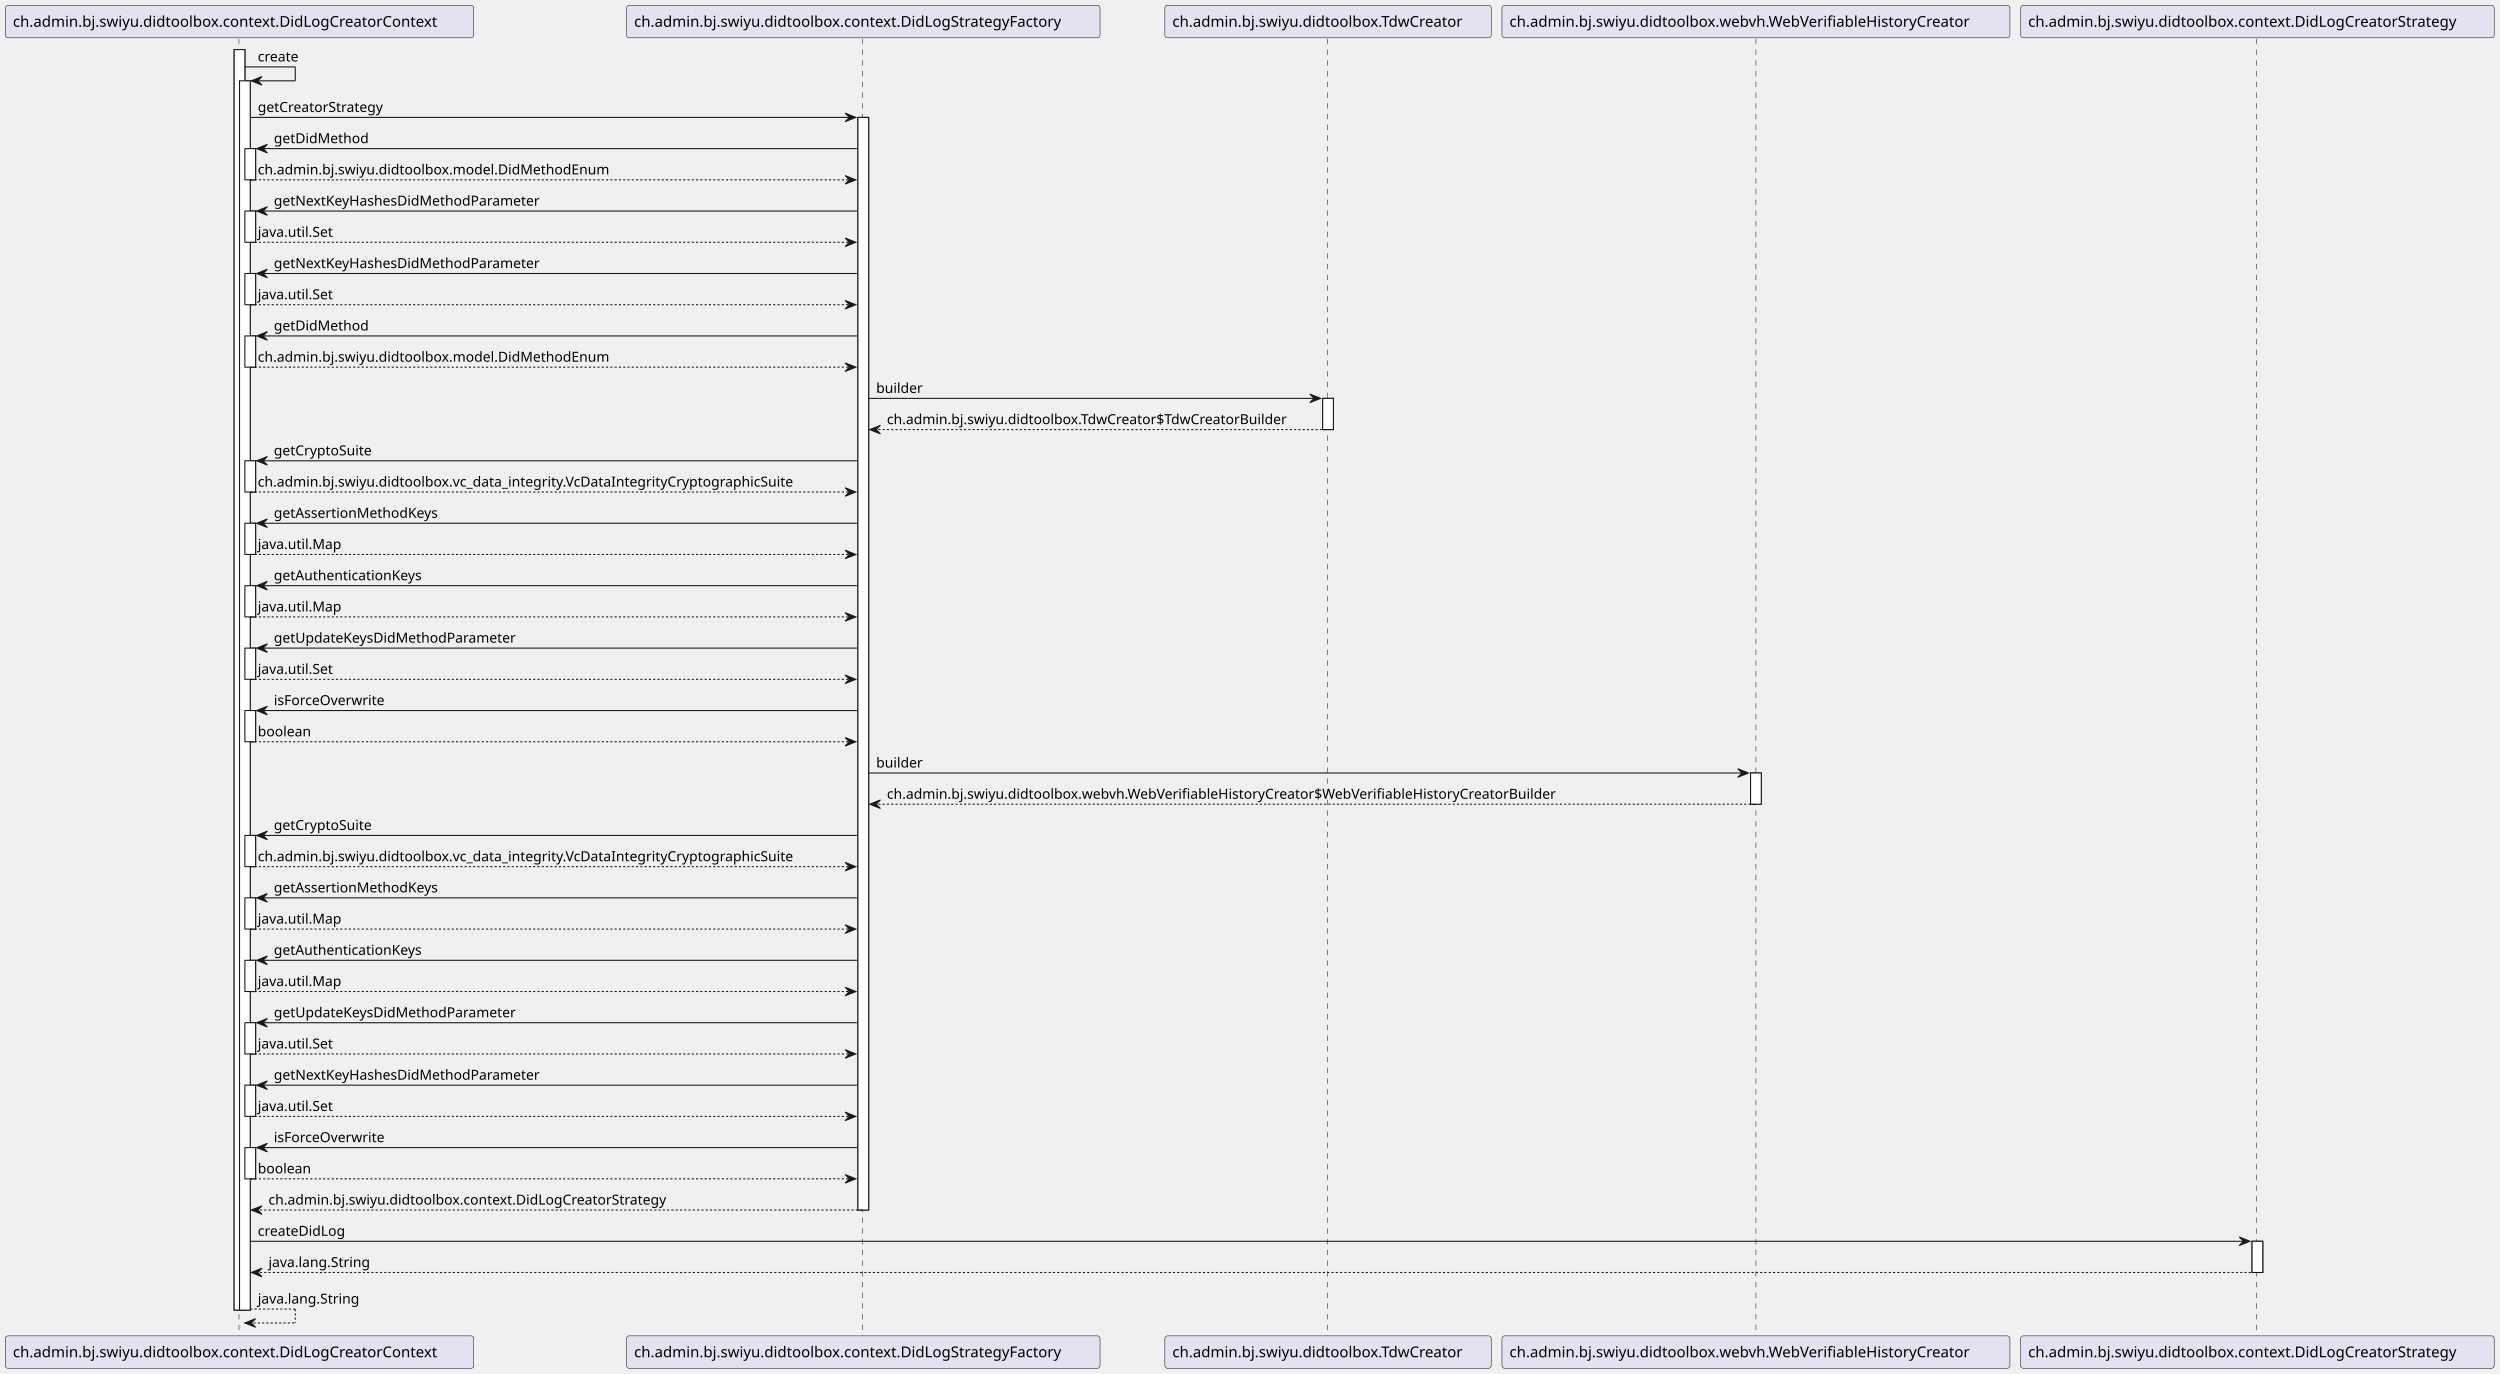
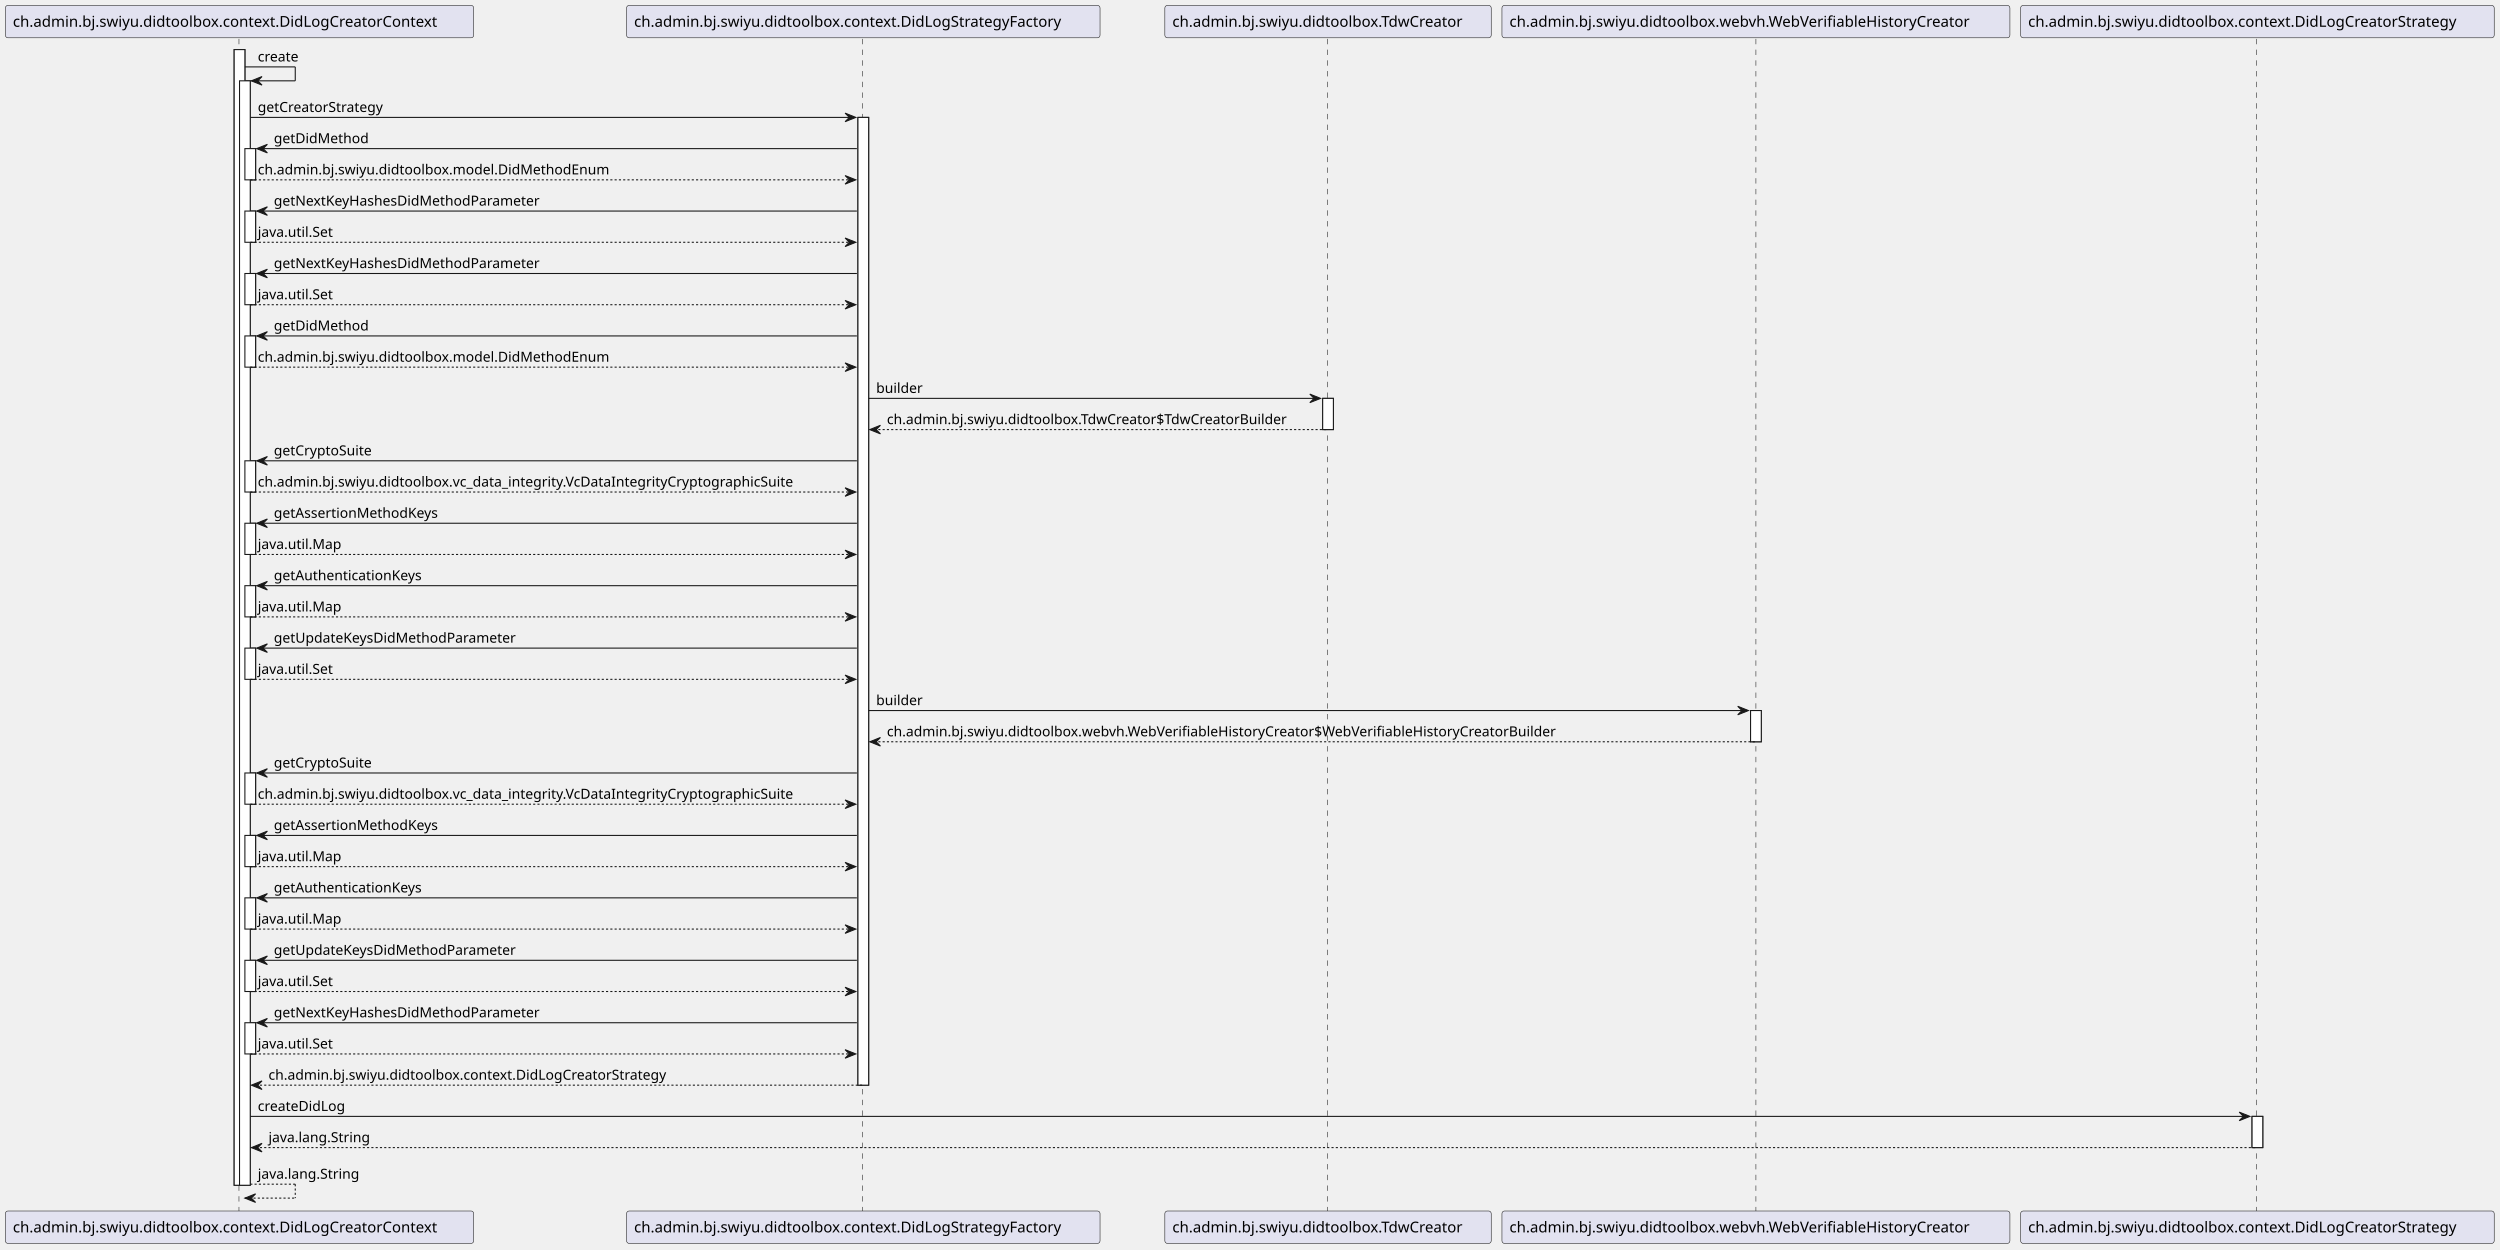
- <svg xmlns="http://www.w3.org/2000/svg" contentStyleType="text/css" data-diagram-type="SEQUENCE" height="1282px" preserveAspectRatio="none" style="width:2333px;height:1282px;background:#FFFFFF;" version="1.1" viewBox="0 0 2333 1282" width="2333px" zoomAndPan="magnify">
+ <svg xmlns="http://www.w3.org/2000/svg" contentStyleType="text/css" data-diagram-type="SEQUENCE" height="1166px" preserveAspectRatio="none" style="width:2333px;height:1166px;background:#FFFFFF;" version="1.1" viewBox="0 0 2333 1166" width="2333px" zoomAndPan="magnify">
  <defs />
  <g>
    <g>
-       <rect fill="#FFFFFF" height="1176.312" style="stroke:#181818;stroke-width:1;" width="10" x="218.531" y="46.297" />
-     </g>
-     <g>
-       <rect fill="#FFFFFF" height="1147.18" style="stroke:#181818;stroke-width:1;" width="10" x="223.531" y="75.43" />
+       <rect fill="#FFFFFF" height="1059.781" style="stroke:#181818;stroke-width:1;" width="10" x="218.531" y="46.297" />
+     </g>
+     <g>
+       <rect fill="#FFFFFF" height="1030.648" style="stroke:#181818;stroke-width:1;" width="10" x="223.531" y="75.43" />
    </g>
    <g>
      <rect fill="#FFFFFF" height="29.133" style="stroke:#181818;stroke-width:1;" width="10" x="228.531" y="138.695" />
    </g>
    <g>
      <rect fill="#FFFFFF" height="29.133" style="stroke:#181818;stroke-width:1;" width="10" x="228.531" y="196.961" />
    </g>
    <g>
      <rect fill="#FFFFFF" height="29.133" style="stroke:#181818;stroke-width:1;" width="10" x="228.531" y="255.227" />
    </g>
    <g>
      <rect fill="#FFFFFF" height="29.133" style="stroke:#181818;stroke-width:1;" width="10" x="228.531" y="313.492" />
    </g>
    <g>
      <rect fill="#FFFFFF" height="29.133" style="stroke:#181818;stroke-width:1;" width="10" x="228.531" y="430.023" />
    </g>
    <g>
      <rect fill="#FFFFFF" height="29.133" style="stroke:#181818;stroke-width:1;" width="10" x="228.531" y="488.289" />
    </g>
    <g>
      <rect fill="#FFFFFF" height="29.133" style="stroke:#181818;stroke-width:1;" width="10" x="228.531" y="546.555" />
    </g>
    <g>
      <rect fill="#FFFFFF" height="29.133" style="stroke:#181818;stroke-width:1;" width="10" x="228.531" y="604.82" />
    </g>
    <g>
-       <rect fill="#FFFFFF" height="29.133" style="stroke:#181818;stroke-width:1;" width="10" x="228.531" y="663.086" />
+       <rect fill="#FFFFFF" height="29.133" style="stroke:#181818;stroke-width:1;" width="10" x="228.531" y="721.352" />
    </g>
    <g>
      <rect fill="#FFFFFF" height="29.133" style="stroke:#181818;stroke-width:1;" width="10" x="228.531" y="779.617" />
    </g>
    <g>
      <rect fill="#FFFFFF" height="29.133" style="stroke:#181818;stroke-width:1;" width="10" x="228.531" y="837.883" />
    </g>
    <g>
      <rect fill="#FFFFFF" height="29.133" style="stroke:#181818;stroke-width:1;" width="10" x="228.531" y="896.148" />
    </g>
    <g>
      <rect fill="#FFFFFF" height="29.133" style="stroke:#181818;stroke-width:1;" width="10" x="228.531" y="954.414" />
    </g>
    <g>
-       <rect fill="#FFFFFF" height="29.133" style="stroke:#181818;stroke-width:1;" width="10" x="228.531" y="1012.68" />
-     </g>
-     <g>
-       <rect fill="#FFFFFF" height="29.133" style="stroke:#181818;stroke-width:1;" width="10" x="228.531" y="1070.945" />
-     </g>
-     <g>
-       <rect fill="#FFFFFF" height="1019.648" style="stroke:#181818;stroke-width:1;" width="10" x="800.635" y="109.562" />
+       <rect fill="#FFFFFF" height="903.117" style="stroke:#181818;stroke-width:1;" width="10" x="800.635" y="109.562" />
    </g>
    <g>
      <rect fill="#FFFFFF" height="29.133" style="stroke:#181818;stroke-width:1;" width="10" x="1234.321" y="371.758" />
    </g>
    <g>
-       <rect fill="#FFFFFF" height="29.133" style="stroke:#181818;stroke-width:1;" width="10" x="1633.631" y="721.352" />
-     </g>
-     <g>
-       <rect fill="#FFFFFF" height="29.133" style="stroke:#181818;stroke-width:1;" width="10" x="2101.626" y="1158.344" />
-     </g>
-     <g>
-       <rect fill="#000000" fill-opacity="0" height="1211.312" width="8" x="219.531" y="36.297" />
-       <line style="stroke:#181818;stroke-width:0.5;stroke-dasharray:5,5;" x1="223" x2="223" y1="36.297" y2="1247.609" />
-     </g>
-     <g>
-       <rect fill="#000000" fill-opacity="0" height="1211.312" width="8" x="801.635" y="36.297" />
-       <line style="stroke:#181818;stroke-width:0.5;stroke-dasharray:5,5;" x1="804.711" x2="804.711" y1="36.297" y2="1247.609" />
-     </g>
-     <g>
-       <rect fill="#000000" fill-opacity="0" height="1211.312" width="8" x="1235.321" y="36.297" />
-       <line style="stroke:#181818;stroke-width:0.5;stroke-dasharray:5,5;" x1="1239.027" x2="1239.027" y1="36.297" y2="1247.609" />
-     </g>
-     <g>
-       <rect fill="#000000" fill-opacity="0" height="1211.312" width="8" x="1634.631" y="36.297" />
-       <line style="stroke:#181818;stroke-width:0.5;stroke-dasharray:5,5;" x1="1638.616" x2="1638.616" y1="36.297" y2="1247.609" />
-     </g>
-     <g>
-       <rect fill="#000000" fill-opacity="0" height="1211.312" width="8" x="2102.626" y="36.297" />
-       <line style="stroke:#181818;stroke-width:0.5;stroke-dasharray:5,5;" x1="2105.647" x2="2105.647" y1="36.297" y2="1247.609" />
+       <rect fill="#FFFFFF" height="29.133" style="stroke:#181818;stroke-width:1;" width="10" x="1633.631" y="663.086" />
+     </g>
+     <g>
+       <rect fill="#FFFFFF" height="29.133" style="stroke:#181818;stroke-width:1;" width="10" x="2101.626" y="1041.812" />
+     </g>
+     <g>
+       <rect fill="#000000" fill-opacity="0" height="1094.781" width="8" x="219.531" y="36.297" />
+       <line style="stroke:#181818;stroke-width:0.5;stroke-dasharray:5,5;" x1="223" x2="223" y1="36.297" y2="1131.078" />
+     </g>
+     <g>
+       <rect fill="#000000" fill-opacity="0" height="1094.781" width="8" x="801.635" y="36.297" />
+       <line style="stroke:#181818;stroke-width:0.5;stroke-dasharray:5,5;" x1="804.711" x2="804.711" y1="36.297" y2="1131.078" />
+     </g>
+     <g>
+       <rect fill="#000000" fill-opacity="0" height="1094.781" width="8" x="1235.321" y="36.297" />
+       <line style="stroke:#181818;stroke-width:0.5;stroke-dasharray:5,5;" x1="1239.027" x2="1239.027" y1="36.297" y2="1131.078" />
+     </g>
+     <g>
+       <rect fill="#000000" fill-opacity="0" height="1094.781" width="8" x="1634.631" y="36.297" />
+       <line style="stroke:#181818;stroke-width:0.5;stroke-dasharray:5,5;" x1="1638.616" x2="1638.616" y1="36.297" y2="1131.078" />
+     </g>
+     <g>
+       <rect fill="#000000" fill-opacity="0" height="1094.781" width="8" x="2102.626" y="36.297" />
+       <line style="stroke:#181818;stroke-width:0.5;stroke-dasharray:5,5;" x1="2105.647" x2="2105.647" y1="36.297" y2="1131.078" />
    </g>
    <g class="participant participant-head" data-participant="ch.admin.bj.swiyu.didtoolbox.context.DidLogCreatorContext">
      <rect fill="#E2E2F0" height="30.297" rx="2.5" ry="2.5" style="stroke:#181818;stroke-width:0.5;" width="437.062" x="5" y="5" />
      <text fill="#000000" font-family="sans-serif" font-size="14" lengthAdjust="spacing" textLength="423.062" x="12" y="24.995">ch.admin.bj.swiyu.didtoolbox.context.DidLogCreatorContext</text>
    </g>
    <g class="participant participant-tail" data-participant="ch.admin.bj.swiyu.didtoolbox.context.DidLogCreatorContext">
-       <rect fill="#E2E2F0" height="30.297" rx="2.5" ry="2.5" style="stroke:#181818;stroke-width:0.5;" width="437.062" x="5" y="1246.609" />
-       <text fill="#000000" font-family="sans-serif" font-size="14" lengthAdjust="spacing" textLength="423.062" x="12" y="1266.604">ch.admin.bj.swiyu.didtoolbox.context.DidLogCreatorContext</text>
+       <rect fill="#E2E2F0" height="30.297" rx="2.5" ry="2.5" style="stroke:#181818;stroke-width:0.5;" width="437.062" x="5" y="1130.078" />
+       <text fill="#000000" font-family="sans-serif" font-size="14" lengthAdjust="spacing" textLength="423.062" x="12" y="1150.073">ch.admin.bj.swiyu.didtoolbox.context.DidLogCreatorContext</text>
    </g>
    <g class="participant participant-head" data-participant="ch.admin.bj.swiyu.didtoolbox.context.DidLogStrategyFactory">
      <rect fill="#E2E2F0" height="30.297" rx="2.5" ry="2.5" style="stroke:#181818;stroke-width:0.5;" width="441.848" x="584.711" y="5" />
      <text fill="#000000" font-family="sans-serif" font-size="14" lengthAdjust="spacing" textLength="427.848" x="591.711" y="24.995">ch.admin.bj.swiyu.didtoolbox.context.DidLogStrategyFactory</text>
    </g>
    <g class="participant participant-tail" data-participant="ch.admin.bj.swiyu.didtoolbox.context.DidLogStrategyFactory">
-       <rect fill="#E2E2F0" height="30.297" rx="2.5" ry="2.5" style="stroke:#181818;stroke-width:0.5;" width="441.848" x="584.711" y="1246.609" />
-       <text fill="#000000" font-family="sans-serif" font-size="14" lengthAdjust="spacing" textLength="427.848" x="591.711" y="1266.604">ch.admin.bj.swiyu.didtoolbox.context.DidLogStrategyFactory</text>
+       <rect fill="#E2E2F0" height="30.297" rx="2.5" ry="2.5" style="stroke:#181818;stroke-width:0.5;" width="441.848" x="584.711" y="1130.078" />
+       <text fill="#000000" font-family="sans-serif" font-size="14" lengthAdjust="spacing" textLength="427.848" x="591.711" y="1150.073">ch.admin.bj.swiyu.didtoolbox.context.DidLogStrategyFactory</text>
    </g>
    <g class="participant participant-head" data-participant="ch.admin.bj.swiyu.didtoolbox.TdwCreator">
      <rect fill="#E2E2F0" height="30.297" rx="2.5" ry="2.5" style="stroke:#181818;stroke-width:0.5;" width="304.589" x="1087.027" y="5" />
      <text fill="#000000" font-family="sans-serif" font-size="14" lengthAdjust="spacing" textLength="290.589" x="1094.027" y="24.995">ch.admin.bj.swiyu.didtoolbox.TdwCreator</text>
    </g>
    <g class="participant participant-tail" data-participant="ch.admin.bj.swiyu.didtoolbox.TdwCreator">
-       <rect fill="#E2E2F0" height="30.297" rx="2.5" ry="2.5" style="stroke:#181818;stroke-width:0.5;" width="304.589" x="1087.027" y="1246.609" />
-       <text fill="#000000" font-family="sans-serif" font-size="14" lengthAdjust="spacing" textLength="290.589" x="1094.027" y="1266.604">ch.admin.bj.swiyu.didtoolbox.TdwCreator</text>
+       <rect fill="#E2E2F0" height="30.297" rx="2.5" ry="2.5" style="stroke:#181818;stroke-width:0.5;" width="304.589" x="1087.027" y="1130.078" />
+       <text fill="#000000" font-family="sans-serif" font-size="14" lengthAdjust="spacing" textLength="290.589" x="1094.027" y="1150.073">ch.admin.bj.swiyu.didtoolbox.TdwCreator</text>
    </g>
    <g class="participant participant-head" data-participant="ch.admin.bj.swiyu.didtoolbox.webvh.WebVerifiableHistoryCreator">
      <rect fill="#E2E2F0" height="30.297" rx="2.5" ry="2.5" style="stroke:#181818;stroke-width:0.5;" width="474.031" x="1401.616" y="5" />
      <text fill="#000000" font-family="sans-serif" font-size="14" lengthAdjust="spacing" textLength="460.031" x="1408.616" y="24.995">ch.admin.bj.swiyu.didtoolbox.webvh.WebVerifiableHistoryCreator</text>
    </g>
    <g class="participant participant-tail" data-participant="ch.admin.bj.swiyu.didtoolbox.webvh.WebVerifiableHistoryCreator">
-       <rect fill="#E2E2F0" height="30.297" rx="2.5" ry="2.5" style="stroke:#181818;stroke-width:0.5;" width="474.031" x="1401.616" y="1246.609" />
-       <text fill="#000000" font-family="sans-serif" font-size="14" lengthAdjust="spacing" textLength="460.031" x="1408.616" y="1266.604">ch.admin.bj.swiyu.didtoolbox.webvh.WebVerifiableHistoryCreator</text>
+       <rect fill="#E2E2F0" height="30.297" rx="2.5" ry="2.5" style="stroke:#181818;stroke-width:0.5;" width="474.031" x="1401.616" y="1130.078" />
+       <text fill="#000000" font-family="sans-serif" font-size="14" lengthAdjust="spacing" textLength="460.031" x="1408.616" y="1150.073">ch.admin.bj.swiyu.didtoolbox.webvh.WebVerifiableHistoryCreator</text>
    </g>
    <g class="participant participant-head" data-participant="ch.admin.bj.swiyu.didtoolbox.context.DidLogCreatorStrategy">
      <rect fill="#E2E2F0" height="30.297" rx="2.5" ry="2.5" style="stroke:#181818;stroke-width:0.5;" width="441.957" x="1885.647" y="5" />
      <text fill="#000000" font-family="sans-serif" font-size="14" lengthAdjust="spacing" textLength="427.957" x="1892.647" y="24.995">ch.admin.bj.swiyu.didtoolbox.context.DidLogCreatorStrategy</text>
    </g>
    <g class="participant participant-tail" data-participant="ch.admin.bj.swiyu.didtoolbox.context.DidLogCreatorStrategy">
-       <rect fill="#E2E2F0" height="30.297" rx="2.5" ry="2.5" style="stroke:#181818;stroke-width:0.5;" width="441.957" x="1885.647" y="1246.609" />
-       <text fill="#000000" font-family="sans-serif" font-size="14" lengthAdjust="spacing" textLength="427.957" x="1892.647" y="1266.604">ch.admin.bj.swiyu.didtoolbox.context.DidLogCreatorStrategy</text>
-     </g>
-     <g>
-       <rect fill="#FFFFFF" height="1176.312" style="stroke:#181818;stroke-width:1;" width="10" x="218.531" y="46.297" />
-     </g>
-     <g>
-       <rect fill="#FFFFFF" height="1147.18" style="stroke:#181818;stroke-width:1;" width="10" x="223.531" y="75.43" />
+       <rect fill="#E2E2F0" height="30.297" rx="2.5" ry="2.5" style="stroke:#181818;stroke-width:0.5;" width="441.957" x="1885.647" y="1130.078" />
+       <text fill="#000000" font-family="sans-serif" font-size="14" lengthAdjust="spacing" textLength="427.957" x="1892.647" y="1150.073">ch.admin.bj.swiyu.didtoolbox.context.DidLogCreatorStrategy</text>
+     </g>
+     <g>
+       <rect fill="#FFFFFF" height="1059.781" style="stroke:#181818;stroke-width:1;" width="10" x="218.531" y="46.297" />
+     </g>
+     <g>
+       <rect fill="#FFFFFF" height="1030.648" style="stroke:#181818;stroke-width:1;" width="10" x="223.531" y="75.43" />
    </g>
    <g>
      <rect fill="#FFFFFF" height="29.133" style="stroke:#181818;stroke-width:1;" width="10" x="228.531" y="138.695" />
    </g>
    <g>
      <rect fill="#FFFFFF" height="29.133" style="stroke:#181818;stroke-width:1;" width="10" x="228.531" y="196.961" />
    </g>
    <g>
      <rect fill="#FFFFFF" height="29.133" style="stroke:#181818;stroke-width:1;" width="10" x="228.531" y="255.227" />
    </g>
    <g>
      <rect fill="#FFFFFF" height="29.133" style="stroke:#181818;stroke-width:1;" width="10" x="228.531" y="313.492" />
    </g>
    <g>
      <rect fill="#FFFFFF" height="29.133" style="stroke:#181818;stroke-width:1;" width="10" x="228.531" y="430.023" />
    </g>
    <g>
      <rect fill="#FFFFFF" height="29.133" style="stroke:#181818;stroke-width:1;" width="10" x="228.531" y="488.289" />
    </g>
    <g>
      <rect fill="#FFFFFF" height="29.133" style="stroke:#181818;stroke-width:1;" width="10" x="228.531" y="546.555" />
    </g>
    <g>
      <rect fill="#FFFFFF" height="29.133" style="stroke:#181818;stroke-width:1;" width="10" x="228.531" y="604.82" />
    </g>
    <g>
-       <rect fill="#FFFFFF" height="29.133" style="stroke:#181818;stroke-width:1;" width="10" x="228.531" y="663.086" />
+       <rect fill="#FFFFFF" height="29.133" style="stroke:#181818;stroke-width:1;" width="10" x="228.531" y="721.352" />
    </g>
    <g>
      <rect fill="#FFFFFF" height="29.133" style="stroke:#181818;stroke-width:1;" width="10" x="228.531" y="779.617" />
    </g>
    <g>
      <rect fill="#FFFFFF" height="29.133" style="stroke:#181818;stroke-width:1;" width="10" x="228.531" y="837.883" />
    </g>
    <g>
      <rect fill="#FFFFFF" height="29.133" style="stroke:#181818;stroke-width:1;" width="10" x="228.531" y="896.148" />
    </g>
    <g>
      <rect fill="#FFFFFF" height="29.133" style="stroke:#181818;stroke-width:1;" width="10" x="228.531" y="954.414" />
    </g>
    <g>
-       <rect fill="#FFFFFF" height="29.133" style="stroke:#181818;stroke-width:1;" width="10" x="228.531" y="1012.68" />
-     </g>
-     <g>
-       <rect fill="#FFFFFF" height="29.133" style="stroke:#181818;stroke-width:1;" width="10" x="228.531" y="1070.945" />
-     </g>
-     <g>
-       <rect fill="#FFFFFF" height="1019.648" style="stroke:#181818;stroke-width:1;" width="10" x="800.635" y="109.562" />
+       <rect fill="#FFFFFF" height="903.117" style="stroke:#181818;stroke-width:1;" width="10" x="800.635" y="109.562" />
    </g>
    <g>
      <rect fill="#FFFFFF" height="29.133" style="stroke:#181818;stroke-width:1;" width="10" x="1234.321" y="371.758" />
    </g>
    <g>
-       <rect fill="#FFFFFF" height="29.133" style="stroke:#181818;stroke-width:1;" width="10" x="1633.631" y="721.352" />
-     </g>
-     <g>
-       <rect fill="#FFFFFF" height="29.133" style="stroke:#181818;stroke-width:1;" width="10" x="2101.626" y="1158.344" />
+       <rect fill="#FFFFFF" height="29.133" style="stroke:#181818;stroke-width:1;" width="10" x="1633.631" y="663.086" />
+     </g>
+     <g>
+       <rect fill="#FFFFFF" height="29.133" style="stroke:#181818;stroke-width:1;" width="10" x="2101.626" y="1041.812" />
    </g>
    <g class="message" data-participant-1="ch.admin.bj.swiyu.didtoolbox.context.DidLogCreatorContext" data-participant-2="ch.admin.bj.swiyu.didtoolbox.context.DidLogCreatorContext">
      <line style="stroke:#181818;stroke-width:1;" x1="228.531" x2="275.531" y1="62.43" y2="62.43" />
      <line style="stroke:#181818;stroke-width:1;" x1="275.531" x2="275.531" y1="62.43" y2="75.43" />
      <line style="stroke:#181818;stroke-width:1;" x1="234.531" x2="275.531" y1="75.43" y2="75.43" />
      <polygon fill="#181818" points="244.531,71.43,234.531,75.43,244.531,79.43,240.531,75.43" style="stroke:#181818;stroke-width:1;" />
      <text fill="#000000" font-family="sans-serif" font-size="13" lengthAdjust="spacing" textLength="41.552" x="240.531" y="57.364">create</text>
    </g>
    <g class="message" data-participant-1="ch.admin.bj.swiyu.didtoolbox.context.DidLogCreatorContext" data-participant-2="ch.admin.bj.swiyu.didtoolbox.context.DidLogStrategyFactory">
      <polygon fill="#181818" points="788.635,105.562,798.635,109.562,788.635,113.562,792.635,109.562" style="stroke:#181818;stroke-width:1;" />
      <line style="stroke:#181818;stroke-width:1;" x1="233.531" x2="794.635" y1="109.562" y2="109.562" />
      <text fill="#000000" font-family="sans-serif" font-size="13" lengthAdjust="spacing" textLength="125.83" x="240.531" y="104.497">getCreatorStrategy</text>
    </g>
    <g class="message" data-participant-1="ch.admin.bj.swiyu.didtoolbox.context.DidLogStrategyFactory" data-participant-2="ch.admin.bj.swiyu.didtoolbox.context.DidLogCreatorContext">
      <polygon fill="#181818" points="249.531,134.695,239.531,138.695,249.531,142.695,245.531,138.695" style="stroke:#181818;stroke-width:1;" />
      <line style="stroke:#181818;stroke-width:1;" x1="243.531" x2="799.635" y1="138.695" y2="138.695" />
      <text fill="#000000" font-family="sans-serif" font-size="13" lengthAdjust="spacing" textLength="91.978" x="255.531" y="133.629">getDidMethod</text>
    </g>
    <g class="message" data-participant-1="ch.admin.bj.swiyu.didtoolbox.context.DidLogCreatorContext" data-participant-2="ch.admin.bj.swiyu.didtoolbox.context.DidLogStrategyFactory">
      <polygon fill="#181818" points="788.635,163.828,798.635,167.828,788.635,171.828,792.635,167.828" style="stroke:#181818;stroke-width:1;" />
      <line style="stroke:#181818;stroke-width:1;stroke-dasharray:2,2;" x1="233.531" x2="794.635" y1="167.828" y2="167.828" />
      <text fill="#000000" font-family="sans-serif" font-size="13" lengthAdjust="spacing" textLength="346.823" x="240.531" y="162.762">ch.admin.bj.swiyu.didtoolbox.model.DidMethodEnum</text>
    </g>
    <g class="message" data-participant-1="ch.admin.bj.swiyu.didtoolbox.context.DidLogStrategyFactory" data-participant-2="ch.admin.bj.swiyu.didtoolbox.context.DidLogCreatorContext">
      <polygon fill="#181818" points="249.531,192.961,239.531,196.961,249.531,200.961,245.531,196.961" style="stroke:#181818;stroke-width:1;" />
      <line style="stroke:#181818;stroke-width:1;" x1="243.531" x2="799.635" y1="196.961" y2="196.961" />
      <text fill="#000000" font-family="sans-serif" font-size="13" lengthAdjust="spacing" textLength="262.45" x="255.531" y="191.895">getNextKeyHashesDidMethodParameter</text>
    </g>
    <g class="message" data-participant-1="ch.admin.bj.swiyu.didtoolbox.context.DidLogCreatorContext" data-participant-2="ch.admin.bj.swiyu.didtoolbox.context.DidLogStrategyFactory">
      <polygon fill="#181818" points="788.635,222.094,798.635,226.094,788.635,230.094,792.635,226.094" style="stroke:#181818;stroke-width:1;" />
      <line style="stroke:#181818;stroke-width:1;stroke-dasharray:2,2;" x1="233.531" x2="794.635" y1="226.094" y2="226.094" />
      <text fill="#000000" font-family="sans-serif" font-size="13" lengthAdjust="spacing" textLength="77.41" x="240.531" y="221.028">java.util.Set</text>
    </g>
    <g class="message" data-participant-1="ch.admin.bj.swiyu.didtoolbox.context.DidLogStrategyFactory" data-participant-2="ch.admin.bj.swiyu.didtoolbox.context.DidLogCreatorContext">
      <polygon fill="#181818" points="249.531,251.227,239.531,255.227,249.531,259.227,245.531,255.227" style="stroke:#181818;stroke-width:1;" />
      <line style="stroke:#181818;stroke-width:1;" x1="243.531" x2="799.635" y1="255.227" y2="255.227" />
      <text fill="#000000" font-family="sans-serif" font-size="13" lengthAdjust="spacing" textLength="262.45" x="255.531" y="250.161">getNextKeyHashesDidMethodParameter</text>
    </g>
    <g class="message" data-participant-1="ch.admin.bj.swiyu.didtoolbox.context.DidLogCreatorContext" data-participant-2="ch.admin.bj.swiyu.didtoolbox.context.DidLogStrategyFactory">
      <polygon fill="#181818" points="788.635,280.359,798.635,284.359,788.635,288.359,792.635,284.359" style="stroke:#181818;stroke-width:1;" />
      <line style="stroke:#181818;stroke-width:1;stroke-dasharray:2,2;" x1="233.531" x2="794.635" y1="284.359" y2="284.359" />
      <text fill="#000000" font-family="sans-serif" font-size="13" lengthAdjust="spacing" textLength="77.41" x="240.531" y="279.293">java.util.Set</text>
    </g>
    <g class="message" data-participant-1="ch.admin.bj.swiyu.didtoolbox.context.DidLogStrategyFactory" data-participant-2="ch.admin.bj.swiyu.didtoolbox.context.DidLogCreatorContext">
      <polygon fill="#181818" points="249.531,309.492,239.531,313.492,249.531,317.492,245.531,313.492" style="stroke:#181818;stroke-width:1;" />
      <line style="stroke:#181818;stroke-width:1;" x1="243.531" x2="799.635" y1="313.492" y2="313.492" />
      <text fill="#000000" font-family="sans-serif" font-size="13" lengthAdjust="spacing" textLength="91.978" x="255.531" y="308.426">getDidMethod</text>
    </g>
    <g class="message" data-participant-1="ch.admin.bj.swiyu.didtoolbox.context.DidLogCreatorContext" data-participant-2="ch.admin.bj.swiyu.didtoolbox.context.DidLogStrategyFactory">
      <polygon fill="#181818" points="788.635,338.625,798.635,342.625,788.635,346.625,792.635,342.625" style="stroke:#181818;stroke-width:1;" />
      <line style="stroke:#181818;stroke-width:1;stroke-dasharray:2,2;" x1="233.531" x2="794.635" y1="342.625" y2="342.625" />
      <text fill="#000000" font-family="sans-serif" font-size="13" lengthAdjust="spacing" textLength="346.823" x="240.531" y="337.559">ch.admin.bj.swiyu.didtoolbox.model.DidMethodEnum</text>
    </g>
    <g class="message" data-participant-1="ch.admin.bj.swiyu.didtoolbox.context.DidLogStrategyFactory" data-participant-2="ch.admin.bj.swiyu.didtoolbox.TdwCreator">
      <polygon fill="#181818" points="1222.321,367.758,1232.321,371.758,1222.321,375.758,1226.321,371.758" style="stroke:#181818;stroke-width:1;" />
      <line style="stroke:#181818;stroke-width:1;" x1="810.635" x2="1228.321" y1="371.758" y2="371.758" />
      <text fill="#000000" font-family="sans-serif" font-size="13" lengthAdjust="spacing" textLength="45.31" x="817.635" y="366.692">builder</text>
    </g>
    <g class="message" data-participant-1="ch.admin.bj.swiyu.didtoolbox.TdwCreator" data-participant-2="ch.admin.bj.swiyu.didtoolbox.context.DidLogStrategyFactory">
      <polygon fill="#181818" points="821.635,396.891,811.635,400.891,821.635,404.891,817.635,400.891" style="stroke:#181818;stroke-width:1;" />
      <line style="stroke:#181818;stroke-width:1;stroke-dasharray:2,2;" x1="815.635" x2="1238.321" y1="400.891" y2="400.891" />
      <text fill="#000000" font-family="sans-serif" font-size="13" lengthAdjust="spacing" textLength="399.687" x="827.635" y="395.825">ch.admin.bj.swiyu.didtoolbox.TdwCreator$TdwCreatorBuilder</text>
    </g>
    <g class="message" data-participant-1="ch.admin.bj.swiyu.didtoolbox.context.DidLogStrategyFactory" data-participant-2="ch.admin.bj.swiyu.didtoolbox.context.DidLogCreatorContext">
      <polygon fill="#181818" points="249.531,426.023,239.531,430.023,249.531,434.023,245.531,430.023" style="stroke:#181818;stroke-width:1;" />
      <line style="stroke:#181818;stroke-width:1;" x1="243.531" x2="799.635" y1="430.023" y2="430.023" />
      <text fill="#000000" font-family="sans-serif" font-size="13" lengthAdjust="spacing" textLength="97.963" x="255.531" y="424.957">getCryptoSuite</text>
    </g>
    <g class="message" data-participant-1="ch.admin.bj.swiyu.didtoolbox.context.DidLogCreatorContext" data-participant-2="ch.admin.bj.swiyu.didtoolbox.context.DidLogStrategyFactory">
      <polygon fill="#181818" points="788.635,455.156,798.635,459.156,788.635,463.156,792.635,459.156" style="stroke:#181818;stroke-width:1;" />
      <line style="stroke:#181818;stroke-width:1;stroke-dasharray:2,2;" x1="233.531" x2="794.635" y1="459.156" y2="459.156" />
      <text fill="#000000" font-family="sans-serif" font-size="13" lengthAdjust="spacing" textLength="538.104" x="240.531" y="454.09">ch.admin.bj.swiyu.didtoolbox.vc_data_integrity.VcDataIntegrityCryptographicSuite</text>
    </g>
    <g class="message" data-participant-1="ch.admin.bj.swiyu.didtoolbox.context.DidLogStrategyFactory" data-participant-2="ch.admin.bj.swiyu.didtoolbox.context.DidLogCreatorContext">
      <polygon fill="#181818" points="249.531,484.289,239.531,488.289,249.531,492.289,245.531,488.289" style="stroke:#181818;stroke-width:1;" />
      <line style="stroke:#181818;stroke-width:1;" x1="243.531" x2="799.635" y1="488.289" y2="488.289" />
      <text fill="#000000" font-family="sans-serif" font-size="13" lengthAdjust="spacing" textLength="161.776" x="255.531" y="483.223">getAssertionMethodKeys</text>
    </g>
    <g class="message" data-participant-1="ch.admin.bj.swiyu.didtoolbox.context.DidLogCreatorContext" data-participant-2="ch.admin.bj.swiyu.didtoolbox.context.DidLogStrategyFactory">
      <polygon fill="#181818" points="788.635,513.422,798.635,517.422,788.635,521.422,792.635,517.422" style="stroke:#181818;stroke-width:1;" />
      <line style="stroke:#181818;stroke-width:1;stroke-dasharray:2,2;" x1="233.531" x2="794.635" y1="517.422" y2="517.422" />
      <text fill="#000000" font-family="sans-serif" font-size="13" lengthAdjust="spacing" textLength="83.497" x="240.531" y="512.356">java.util.Map</text>
    </g>
    <g class="message" data-participant-1="ch.admin.bj.swiyu.didtoolbox.context.DidLogStrategyFactory" data-participant-2="ch.admin.bj.swiyu.didtoolbox.context.DidLogCreatorContext">
      <polygon fill="#181818" points="249.531,542.555,239.531,546.555,249.531,550.555,245.531,546.555" style="stroke:#181818;stroke-width:1;" />
      <line style="stroke:#181818;stroke-width:1;" x1="243.531" x2="799.635" y1="546.555" y2="546.555" />
      <text fill="#000000" font-family="sans-serif" font-size="13" lengthAdjust="spacing" textLength="147.767" x="255.531" y="541.489">getAuthenticationKeys</text>
    </g>
    <g class="message" data-participant-1="ch.admin.bj.swiyu.didtoolbox.context.DidLogCreatorContext" data-participant-2="ch.admin.bj.swiyu.didtoolbox.context.DidLogStrategyFactory">
      <polygon fill="#181818" points="788.635,571.688,798.635,575.688,788.635,579.688,792.635,575.688" style="stroke:#181818;stroke-width:1;" />
      <line style="stroke:#181818;stroke-width:1;stroke-dasharray:2,2;" x1="233.531" x2="794.635" y1="575.688" y2="575.688" />
      <text fill="#000000" font-family="sans-serif" font-size="13" lengthAdjust="spacing" textLength="83.497" x="240.531" y="570.622">java.util.Map</text>
    </g>
    <g class="message" data-participant-1="ch.admin.bj.swiyu.didtoolbox.context.DidLogStrategyFactory" data-participant-2="ch.admin.bj.swiyu.didtoolbox.context.DidLogCreatorContext">
      <polygon fill="#181818" points="249.531,600.82,239.531,604.82,249.531,608.82,245.531,604.82" style="stroke:#181818;stroke-width:1;" />
      <line style="stroke:#181818;stroke-width:1;" x1="243.531" x2="799.635" y1="604.82" y2="604.82" />
      <text fill="#000000" font-family="sans-serif" font-size="13" lengthAdjust="spacing" textLength="238.266" x="255.531" y="599.754">getUpdateKeysDidMethodParameter</text>
    </g>
    <g class="message" data-participant-1="ch.admin.bj.swiyu.didtoolbox.context.DidLogCreatorContext" data-participant-2="ch.admin.bj.swiyu.didtoolbox.context.DidLogStrategyFactory">
      <polygon fill="#181818" points="788.635,629.953,798.635,633.953,788.635,637.953,792.635,633.953" style="stroke:#181818;stroke-width:1;" />
      <line style="stroke:#181818;stroke-width:1;stroke-dasharray:2,2;" x1="233.531" x2="794.635" y1="633.953" y2="633.953" />
      <text fill="#000000" font-family="sans-serif" font-size="13" lengthAdjust="spacing" textLength="77.41" x="240.531" y="628.887">java.util.Set</text>
    </g>
-     <g class="message" data-participant-1="ch.admin.bj.swiyu.didtoolbox.context.DidLogStrategyFactory" data-participant-2="ch.admin.bj.swiyu.didtoolbox.context.DidLogCreatorContext">
-       <polygon fill="#181818" points="249.531,659.086,239.531,663.086,249.531,667.086,245.531,663.086" style="stroke:#181818;stroke-width:1;" />
-       <line style="stroke:#181818;stroke-width:1;" x1="243.531" x2="799.635" y1="663.086" y2="663.086" />
-       <text fill="#000000" font-family="sans-serif" font-size="13" lengthAdjust="spacing" textLength="110.259" x="255.531" y="658.02">isForceOverwrite</text>
-     </g>
-     <g class="message" data-participant-1="ch.admin.bj.swiyu.didtoolbox.context.DidLogCreatorContext" data-participant-2="ch.admin.bj.swiyu.didtoolbox.context.DidLogStrategyFactory">
-       <polygon fill="#181818" points="788.635,688.219,798.635,692.219,788.635,696.219,792.635,692.219" style="stroke:#181818;stroke-width:1;" />
-       <line style="stroke:#181818;stroke-width:1;stroke-dasharray:2,2;" x1="233.531" x2="794.635" y1="692.219" y2="692.219" />
-       <text fill="#000000" font-family="sans-serif" font-size="13" lengthAdjust="spacing" textLength="51.975" x="240.531" y="687.153">boolean</text>
-     </g>
    <g class="message" data-participant-1="ch.admin.bj.swiyu.didtoolbox.context.DidLogStrategyFactory" data-participant-2="ch.admin.bj.swiyu.didtoolbox.webvh.WebVerifiableHistoryCreator">
-       <polygon fill="#181818" points="1621.631,717.352,1631.631,721.352,1621.631,725.352,1625.631,721.352" style="stroke:#181818;stroke-width:1;" />
-       <line style="stroke:#181818;stroke-width:1;" x1="810.635" x2="1627.631" y1="721.352" y2="721.352" />
-       <text fill="#000000" font-family="sans-serif" font-size="13" lengthAdjust="spacing" textLength="45.31" x="817.635" y="716.286">builder</text>
+       <polygon fill="#181818" points="1621.631,659.086,1631.631,663.086,1621.631,667.086,1625.631,663.086" style="stroke:#181818;stroke-width:1;" />
+       <line style="stroke:#181818;stroke-width:1;" x1="810.635" x2="1627.631" y1="663.086" y2="663.086" />
+       <text fill="#000000" font-family="sans-serif" font-size="13" lengthAdjust="spacing" textLength="45.31" x="817.635" y="658.02">builder</text>
    </g>
    <g class="message" data-participant-1="ch.admin.bj.swiyu.didtoolbox.webvh.WebVerifiableHistoryCreator" data-participant-2="ch.admin.bj.swiyu.didtoolbox.context.DidLogStrategyFactory">
-       <polygon fill="#181818" points="821.635,746.484,811.635,750.484,821.635,754.484,817.635,750.484" style="stroke:#181818;stroke-width:1;" />
-       <line style="stroke:#181818;stroke-width:1;stroke-dasharray:2,2;" x1="815.635" x2="1637.631" y1="750.484" y2="750.484" />
-       <text fill="#000000" font-family="sans-serif" font-size="13" lengthAdjust="spacing" textLength="667.418" x="827.635" y="745.418">ch.admin.bj.swiyu.didtoolbox.webvh.WebVerifiableHistoryCreator$WebVerifiableHistoryCreatorBuilder</text>
+       <polygon fill="#181818" points="821.635,688.219,811.635,692.219,821.635,696.219,817.635,692.219" style="stroke:#181818;stroke-width:1;" />
+       <line style="stroke:#181818;stroke-width:1;stroke-dasharray:2,2;" x1="815.635" x2="1637.631" y1="692.219" y2="692.219" />
+       <text fill="#000000" font-family="sans-serif" font-size="13" lengthAdjust="spacing" textLength="667.418" x="827.635" y="687.153">ch.admin.bj.swiyu.didtoolbox.webvh.WebVerifiableHistoryCreator$WebVerifiableHistoryCreatorBuilder</text>
+     </g>
+     <g class="message" data-participant-1="ch.admin.bj.swiyu.didtoolbox.context.DidLogStrategyFactory" data-participant-2="ch.admin.bj.swiyu.didtoolbox.context.DidLogCreatorContext">
+       <polygon fill="#181818" points="249.531,717.352,239.531,721.352,249.531,725.352,245.531,721.352" style="stroke:#181818;stroke-width:1;" />
+       <line style="stroke:#181818;stroke-width:1;" x1="243.531" x2="799.635" y1="721.352" y2="721.352" />
+       <text fill="#000000" font-family="sans-serif" font-size="13" lengthAdjust="spacing" textLength="97.963" x="255.531" y="716.286">getCryptoSuite</text>
+     </g>
+     <g class="message" data-participant-1="ch.admin.bj.swiyu.didtoolbox.context.DidLogCreatorContext" data-participant-2="ch.admin.bj.swiyu.didtoolbox.context.DidLogStrategyFactory">
+       <polygon fill="#181818" points="788.635,746.484,798.635,750.484,788.635,754.484,792.635,750.484" style="stroke:#181818;stroke-width:1;" />
+       <line style="stroke:#181818;stroke-width:1;stroke-dasharray:2,2;" x1="233.531" x2="794.635" y1="750.484" y2="750.484" />
+       <text fill="#000000" font-family="sans-serif" font-size="13" lengthAdjust="spacing" textLength="538.104" x="240.531" y="745.418">ch.admin.bj.swiyu.didtoolbox.vc_data_integrity.VcDataIntegrityCryptographicSuite</text>
    </g>
    <g class="message" data-participant-1="ch.admin.bj.swiyu.didtoolbox.context.DidLogStrategyFactory" data-participant-2="ch.admin.bj.swiyu.didtoolbox.context.DidLogCreatorContext">
      <polygon fill="#181818" points="249.531,775.617,239.531,779.617,249.531,783.617,245.531,779.617" style="stroke:#181818;stroke-width:1;" />
      <line style="stroke:#181818;stroke-width:1;" x1="243.531" x2="799.635" y1="779.617" y2="779.617" />
-       <text fill="#000000" font-family="sans-serif" font-size="13" lengthAdjust="spacing" textLength="97.963" x="255.531" y="774.551">getCryptoSuite</text>
+       <text fill="#000000" font-family="sans-serif" font-size="13" lengthAdjust="spacing" textLength="161.776" x="255.531" y="774.551">getAssertionMethodKeys</text>
    </g>
    <g class="message" data-participant-1="ch.admin.bj.swiyu.didtoolbox.context.DidLogCreatorContext" data-participant-2="ch.admin.bj.swiyu.didtoolbox.context.DidLogStrategyFactory">
      <polygon fill="#181818" points="788.635,804.75,798.635,808.75,788.635,812.75,792.635,808.75" style="stroke:#181818;stroke-width:1;" />
      <line style="stroke:#181818;stroke-width:1;stroke-dasharray:2,2;" x1="233.531" x2="794.635" y1="808.75" y2="808.75" />
-       <text fill="#000000" font-family="sans-serif" font-size="13" lengthAdjust="spacing" textLength="538.104" x="240.531" y="803.684">ch.admin.bj.swiyu.didtoolbox.vc_data_integrity.VcDataIntegrityCryptographicSuite</text>
+       <text fill="#000000" font-family="sans-serif" font-size="13" lengthAdjust="spacing" textLength="83.497" x="240.531" y="803.684">java.util.Map</text>
    </g>
    <g class="message" data-participant-1="ch.admin.bj.swiyu.didtoolbox.context.DidLogStrategyFactory" data-participant-2="ch.admin.bj.swiyu.didtoolbox.context.DidLogCreatorContext">
      <polygon fill="#181818" points="249.531,833.883,239.531,837.883,249.531,841.883,245.531,837.883" style="stroke:#181818;stroke-width:1;" />
      <line style="stroke:#181818;stroke-width:1;" x1="243.531" x2="799.635" y1="837.883" y2="837.883" />
-       <text fill="#000000" font-family="sans-serif" font-size="13" lengthAdjust="spacing" textLength="161.776" x="255.531" y="832.817">getAssertionMethodKeys</text>
+       <text fill="#000000" font-family="sans-serif" font-size="13" lengthAdjust="spacing" textLength="147.767" x="255.531" y="832.817">getAuthenticationKeys</text>
    </g>
    <g class="message" data-participant-1="ch.admin.bj.swiyu.didtoolbox.context.DidLogCreatorContext" data-participant-2="ch.admin.bj.swiyu.didtoolbox.context.DidLogStrategyFactory">
      <polygon fill="#181818" points="788.635,863.016,798.635,867.016,788.635,871.016,792.635,867.016" style="stroke:#181818;stroke-width:1;" />
      <line style="stroke:#181818;stroke-width:1;stroke-dasharray:2,2;" x1="233.531" x2="794.635" y1="867.016" y2="867.016" />
      <text fill="#000000" font-family="sans-serif" font-size="13" lengthAdjust="spacing" textLength="83.497" x="240.531" y="861.95">java.util.Map</text>
    </g>
    <g class="message" data-participant-1="ch.admin.bj.swiyu.didtoolbox.context.DidLogStrategyFactory" data-participant-2="ch.admin.bj.swiyu.didtoolbox.context.DidLogCreatorContext">
      <polygon fill="#181818" points="249.531,892.148,239.531,896.148,249.531,900.148,245.531,896.148" style="stroke:#181818;stroke-width:1;" />
      <line style="stroke:#181818;stroke-width:1;" x1="243.531" x2="799.635" y1="896.148" y2="896.148" />
-       <text fill="#000000" font-family="sans-serif" font-size="13" lengthAdjust="spacing" textLength="147.767" x="255.531" y="891.082">getAuthenticationKeys</text>
+       <text fill="#000000" font-family="sans-serif" font-size="13" lengthAdjust="spacing" textLength="238.266" x="255.531" y="891.082">getUpdateKeysDidMethodParameter</text>
    </g>
    <g class="message" data-participant-1="ch.admin.bj.swiyu.didtoolbox.context.DidLogCreatorContext" data-participant-2="ch.admin.bj.swiyu.didtoolbox.context.DidLogStrategyFactory">
      <polygon fill="#181818" points="788.635,921.281,798.635,925.281,788.635,929.281,792.635,925.281" style="stroke:#181818;stroke-width:1;" />
      <line style="stroke:#181818;stroke-width:1;stroke-dasharray:2,2;" x1="233.531" x2="794.635" y1="925.281" y2="925.281" />
-       <text fill="#000000" font-family="sans-serif" font-size="13" lengthAdjust="spacing" textLength="83.497" x="240.531" y="920.215">java.util.Map</text>
+       <text fill="#000000" font-family="sans-serif" font-size="13" lengthAdjust="spacing" textLength="77.41" x="240.531" y="920.215">java.util.Set</text>
    </g>
    <g class="message" data-participant-1="ch.admin.bj.swiyu.didtoolbox.context.DidLogStrategyFactory" data-participant-2="ch.admin.bj.swiyu.didtoolbox.context.DidLogCreatorContext">
      <polygon fill="#181818" points="249.531,950.414,239.531,954.414,249.531,958.414,245.531,954.414" style="stroke:#181818;stroke-width:1;" />
      <line style="stroke:#181818;stroke-width:1;" x1="243.531" x2="799.635" y1="954.414" y2="954.414" />
-       <text fill="#000000" font-family="sans-serif" font-size="13" lengthAdjust="spacing" textLength="238.266" x="255.531" y="949.348">getUpdateKeysDidMethodParameter</text>
+       <text fill="#000000" font-family="sans-serif" font-size="13" lengthAdjust="spacing" textLength="262.45" x="255.531" y="949.348">getNextKeyHashesDidMethodParameter</text>
    </g>
    <g class="message" data-participant-1="ch.admin.bj.swiyu.didtoolbox.context.DidLogCreatorContext" data-participant-2="ch.admin.bj.swiyu.didtoolbox.context.DidLogStrategyFactory">
      <polygon fill="#181818" points="788.635,979.547,798.635,983.547,788.635,987.547,792.635,983.547" style="stroke:#181818;stroke-width:1;" />
      <line style="stroke:#181818;stroke-width:1;stroke-dasharray:2,2;" x1="233.531" x2="794.635" y1="983.547" y2="983.547" />
      <text fill="#000000" font-family="sans-serif" font-size="13" lengthAdjust="spacing" textLength="77.41" x="240.531" y="978.481">java.util.Set</text>
    </g>
    <g class="message" data-participant-1="ch.admin.bj.swiyu.didtoolbox.context.DidLogStrategyFactory" data-participant-2="ch.admin.bj.swiyu.didtoolbox.context.DidLogCreatorContext">
-       <polygon fill="#181818" points="249.531,1008.68,239.531,1012.68,249.531,1016.68,245.531,1012.68" style="stroke:#181818;stroke-width:1;" />
-       <line style="stroke:#181818;stroke-width:1;" x1="243.531" x2="799.635" y1="1012.68" y2="1012.68" />
-       <text fill="#000000" font-family="sans-serif" font-size="13" lengthAdjust="spacing" textLength="262.45" x="255.531" y="1007.614">getNextKeyHashesDidMethodParameter</text>
-     </g>
-     <g class="message" data-participant-1="ch.admin.bj.swiyu.didtoolbox.context.DidLogCreatorContext" data-participant-2="ch.admin.bj.swiyu.didtoolbox.context.DidLogStrategyFactory">
-       <polygon fill="#181818" points="788.635,1037.812,798.635,1041.812,788.635,1045.812,792.635,1041.812" style="stroke:#181818;stroke-width:1;" />
-       <line style="stroke:#181818;stroke-width:1;stroke-dasharray:2,2;" x1="233.531" x2="794.635" y1="1041.812" y2="1041.812" />
-       <text fill="#000000" font-family="sans-serif" font-size="13" lengthAdjust="spacing" textLength="77.41" x="240.531" y="1036.747">java.util.Set</text>
-     </g>
-     <g class="message" data-participant-1="ch.admin.bj.swiyu.didtoolbox.context.DidLogStrategyFactory" data-participant-2="ch.admin.bj.swiyu.didtoolbox.context.DidLogCreatorContext">
-       <polygon fill="#181818" points="249.531,1066.945,239.531,1070.945,249.531,1074.945,245.531,1070.945" style="stroke:#181818;stroke-width:1;" />
-       <line style="stroke:#181818;stroke-width:1;" x1="243.531" x2="799.635" y1="1070.945" y2="1070.945" />
-       <text fill="#000000" font-family="sans-serif" font-size="13" lengthAdjust="spacing" textLength="110.259" x="255.531" y="1065.879">isForceOverwrite</text>
-     </g>
-     <g class="message" data-participant-1="ch.admin.bj.swiyu.didtoolbox.context.DidLogCreatorContext" data-participant-2="ch.admin.bj.swiyu.didtoolbox.context.DidLogStrategyFactory">
-       <polygon fill="#181818" points="788.635,1096.078,798.635,1100.078,788.635,1104.078,792.635,1100.078" style="stroke:#181818;stroke-width:1;" />
-       <line style="stroke:#181818;stroke-width:1;stroke-dasharray:2,2;" x1="233.531" x2="794.635" y1="1100.078" y2="1100.078" />
-       <text fill="#000000" font-family="sans-serif" font-size="13" lengthAdjust="spacing" textLength="51.975" x="240.531" y="1095.012">boolean</text>
-     </g>
-     <g class="message" data-participant-1="ch.admin.bj.swiyu.didtoolbox.context.DidLogStrategyFactory" data-participant-2="ch.admin.bj.swiyu.didtoolbox.context.DidLogCreatorContext">
-       <polygon fill="#181818" points="244.531,1125.211,234.531,1129.211,244.531,1133.211,240.531,1129.211" style="stroke:#181818;stroke-width:1;" />
-       <line style="stroke:#181818;stroke-width:1;stroke-dasharray:2,2;" x1="238.531" x2="804.635" y1="1129.211" y2="1129.211" />
-       <text fill="#000000" font-family="sans-serif" font-size="13" lengthAdjust="spacing" textLength="397.389" x="250.531" y="1124.145">ch.admin.bj.swiyu.didtoolbox.context.DidLogCreatorStrategy</text>
+       <polygon fill="#181818" points="244.531,1008.68,234.531,1012.68,244.531,1016.68,240.531,1012.68" style="stroke:#181818;stroke-width:1;" />
+       <line style="stroke:#181818;stroke-width:1;stroke-dasharray:2,2;" x1="238.531" x2="804.635" y1="1012.68" y2="1012.68" />
+       <text fill="#000000" font-family="sans-serif" font-size="13" lengthAdjust="spacing" textLength="397.389" x="250.531" y="1007.614">ch.admin.bj.swiyu.didtoolbox.context.DidLogCreatorStrategy</text>
    </g>
    <g class="message" data-participant-1="ch.admin.bj.swiyu.didtoolbox.context.DidLogCreatorContext" data-participant-2="ch.admin.bj.swiyu.didtoolbox.context.DidLogCreatorStrategy">
-       <polygon fill="#181818" points="2089.626,1154.344,2099.626,1158.344,2089.626,1162.344,2093.626,1158.344" style="stroke:#181818;stroke-width:1;" />
-       <line style="stroke:#181818;stroke-width:1;" x1="233.531" x2="2095.626" y1="1158.344" y2="1158.344" />
-       <text fill="#000000" font-family="sans-serif" font-size="13" lengthAdjust="spacing" textLength="86.874" x="240.531" y="1153.278">createDidLog</text>
+       <polygon fill="#181818" points="2089.626,1037.812,2099.626,1041.812,2089.626,1045.812,2093.626,1041.812" style="stroke:#181818;stroke-width:1;" />
+       <line style="stroke:#181818;stroke-width:1;" x1="233.531" x2="2095.626" y1="1041.812" y2="1041.812" />
+       <text fill="#000000" font-family="sans-serif" font-size="13" lengthAdjust="spacing" textLength="86.874" x="240.531" y="1036.747">createDidLog</text>
    </g>
    <g class="message" data-participant-1="ch.admin.bj.swiyu.didtoolbox.context.DidLogCreatorStrategy" data-participant-2="ch.admin.bj.swiyu.didtoolbox.context.DidLogCreatorContext">
-       <polygon fill="#181818" points="244.531,1183.477,234.531,1187.477,244.531,1191.477,240.531,1187.477" style="stroke:#181818;stroke-width:1;" />
-       <line style="stroke:#181818;stroke-width:1;stroke-dasharray:2,2;" x1="238.531" x2="2105.626" y1="1187.477" y2="1187.477" />
-       <text fill="#000000" font-family="sans-serif" font-size="13" lengthAdjust="spacing" textLength="102.369" x="250.531" y="1182.411">java.lang.String</text>
+       <polygon fill="#181818" points="244.531,1066.945,234.531,1070.945,244.531,1074.945,240.531,1070.945" style="stroke:#181818;stroke-width:1;" />
+       <line style="stroke:#181818;stroke-width:1;stroke-dasharray:2,2;" x1="238.531" x2="2105.626" y1="1070.945" y2="1070.945" />
+       <text fill="#000000" font-family="sans-serif" font-size="13" lengthAdjust="spacing" textLength="102.369" x="250.531" y="1065.879">java.lang.String</text>
    </g>
    <g class="message" data-participant-1="ch.admin.bj.swiyu.didtoolbox.context.DidLogCreatorContext" data-participant-2="ch.admin.bj.swiyu.didtoolbox.context.DidLogCreatorContext">
-       <line style="stroke:#181818;stroke-width:1;stroke-dasharray:2,2;" x1="233.531" x2="275.531" y1="1221.609" y2="1221.609" />
-       <line style="stroke:#181818;stroke-width:1;stroke-dasharray:2,2;" x1="275.531" x2="275.531" y1="1221.609" y2="1234.609" />
-       <line style="stroke:#181818;stroke-width:1;stroke-dasharray:2,2;" x1="228.531" x2="275.531" y1="1234.609" y2="1234.609" />
-       <polygon fill="#181818" points="238.531,1230.609,228.531,1234.609,238.531,1238.609,234.531,1234.609" style="stroke:#181818;stroke-width:1;" />
-       <text fill="#000000" font-family="sans-serif" font-size="13" lengthAdjust="spacing" textLength="102.369" x="240.531" y="1216.543">java.lang.String</text>
+       <line style="stroke:#181818;stroke-width:1;stroke-dasharray:2,2;" x1="233.531" x2="275.531" y1="1105.078" y2="1105.078" />
+       <line style="stroke:#181818;stroke-width:1;stroke-dasharray:2,2;" x1="275.531" x2="275.531" y1="1105.078" y2="1118.078" />
+       <line style="stroke:#181818;stroke-width:1;stroke-dasharray:2,2;" x1="228.531" x2="275.531" y1="1118.078" y2="1118.078" />
+       <polygon fill="#181818" points="238.531,1114.078,228.531,1118.078,238.531,1122.078,234.531,1118.078" style="stroke:#181818;stroke-width:1;" />
+       <text fill="#000000" font-family="sans-serif" font-size="13" lengthAdjust="spacing" textLength="102.369" x="240.531" y="1100.012">java.lang.String</text>
    </g>
  </g>
</svg>
